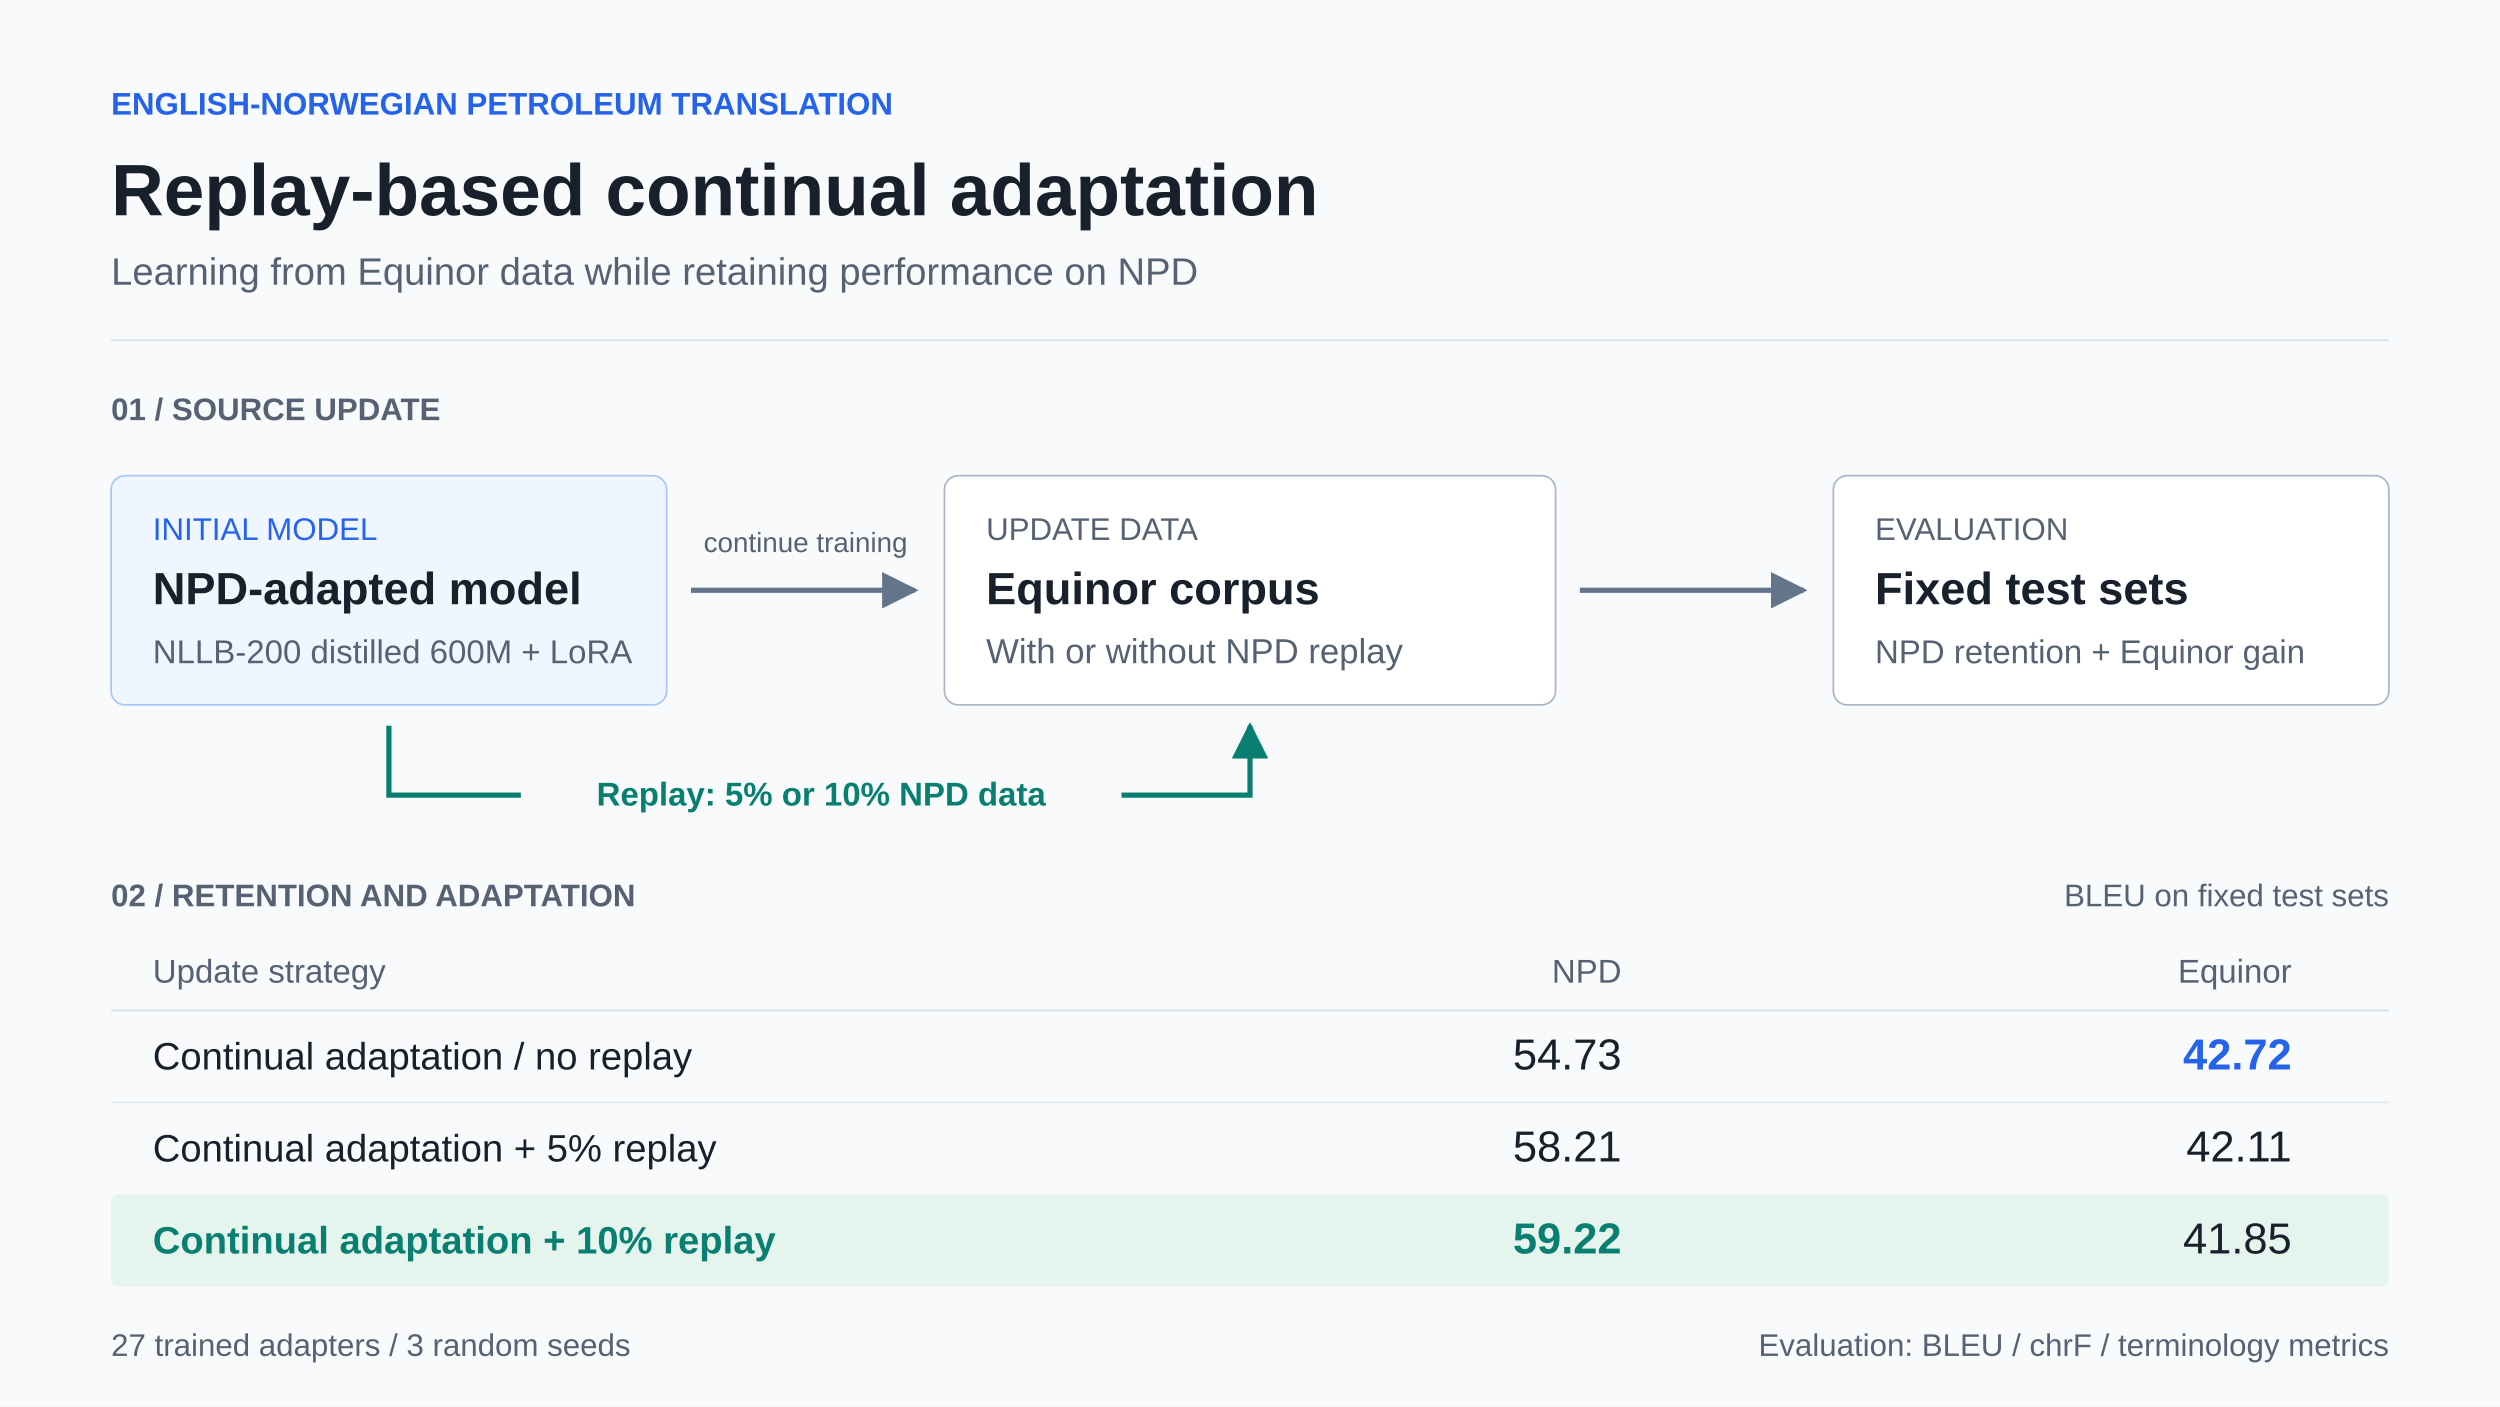
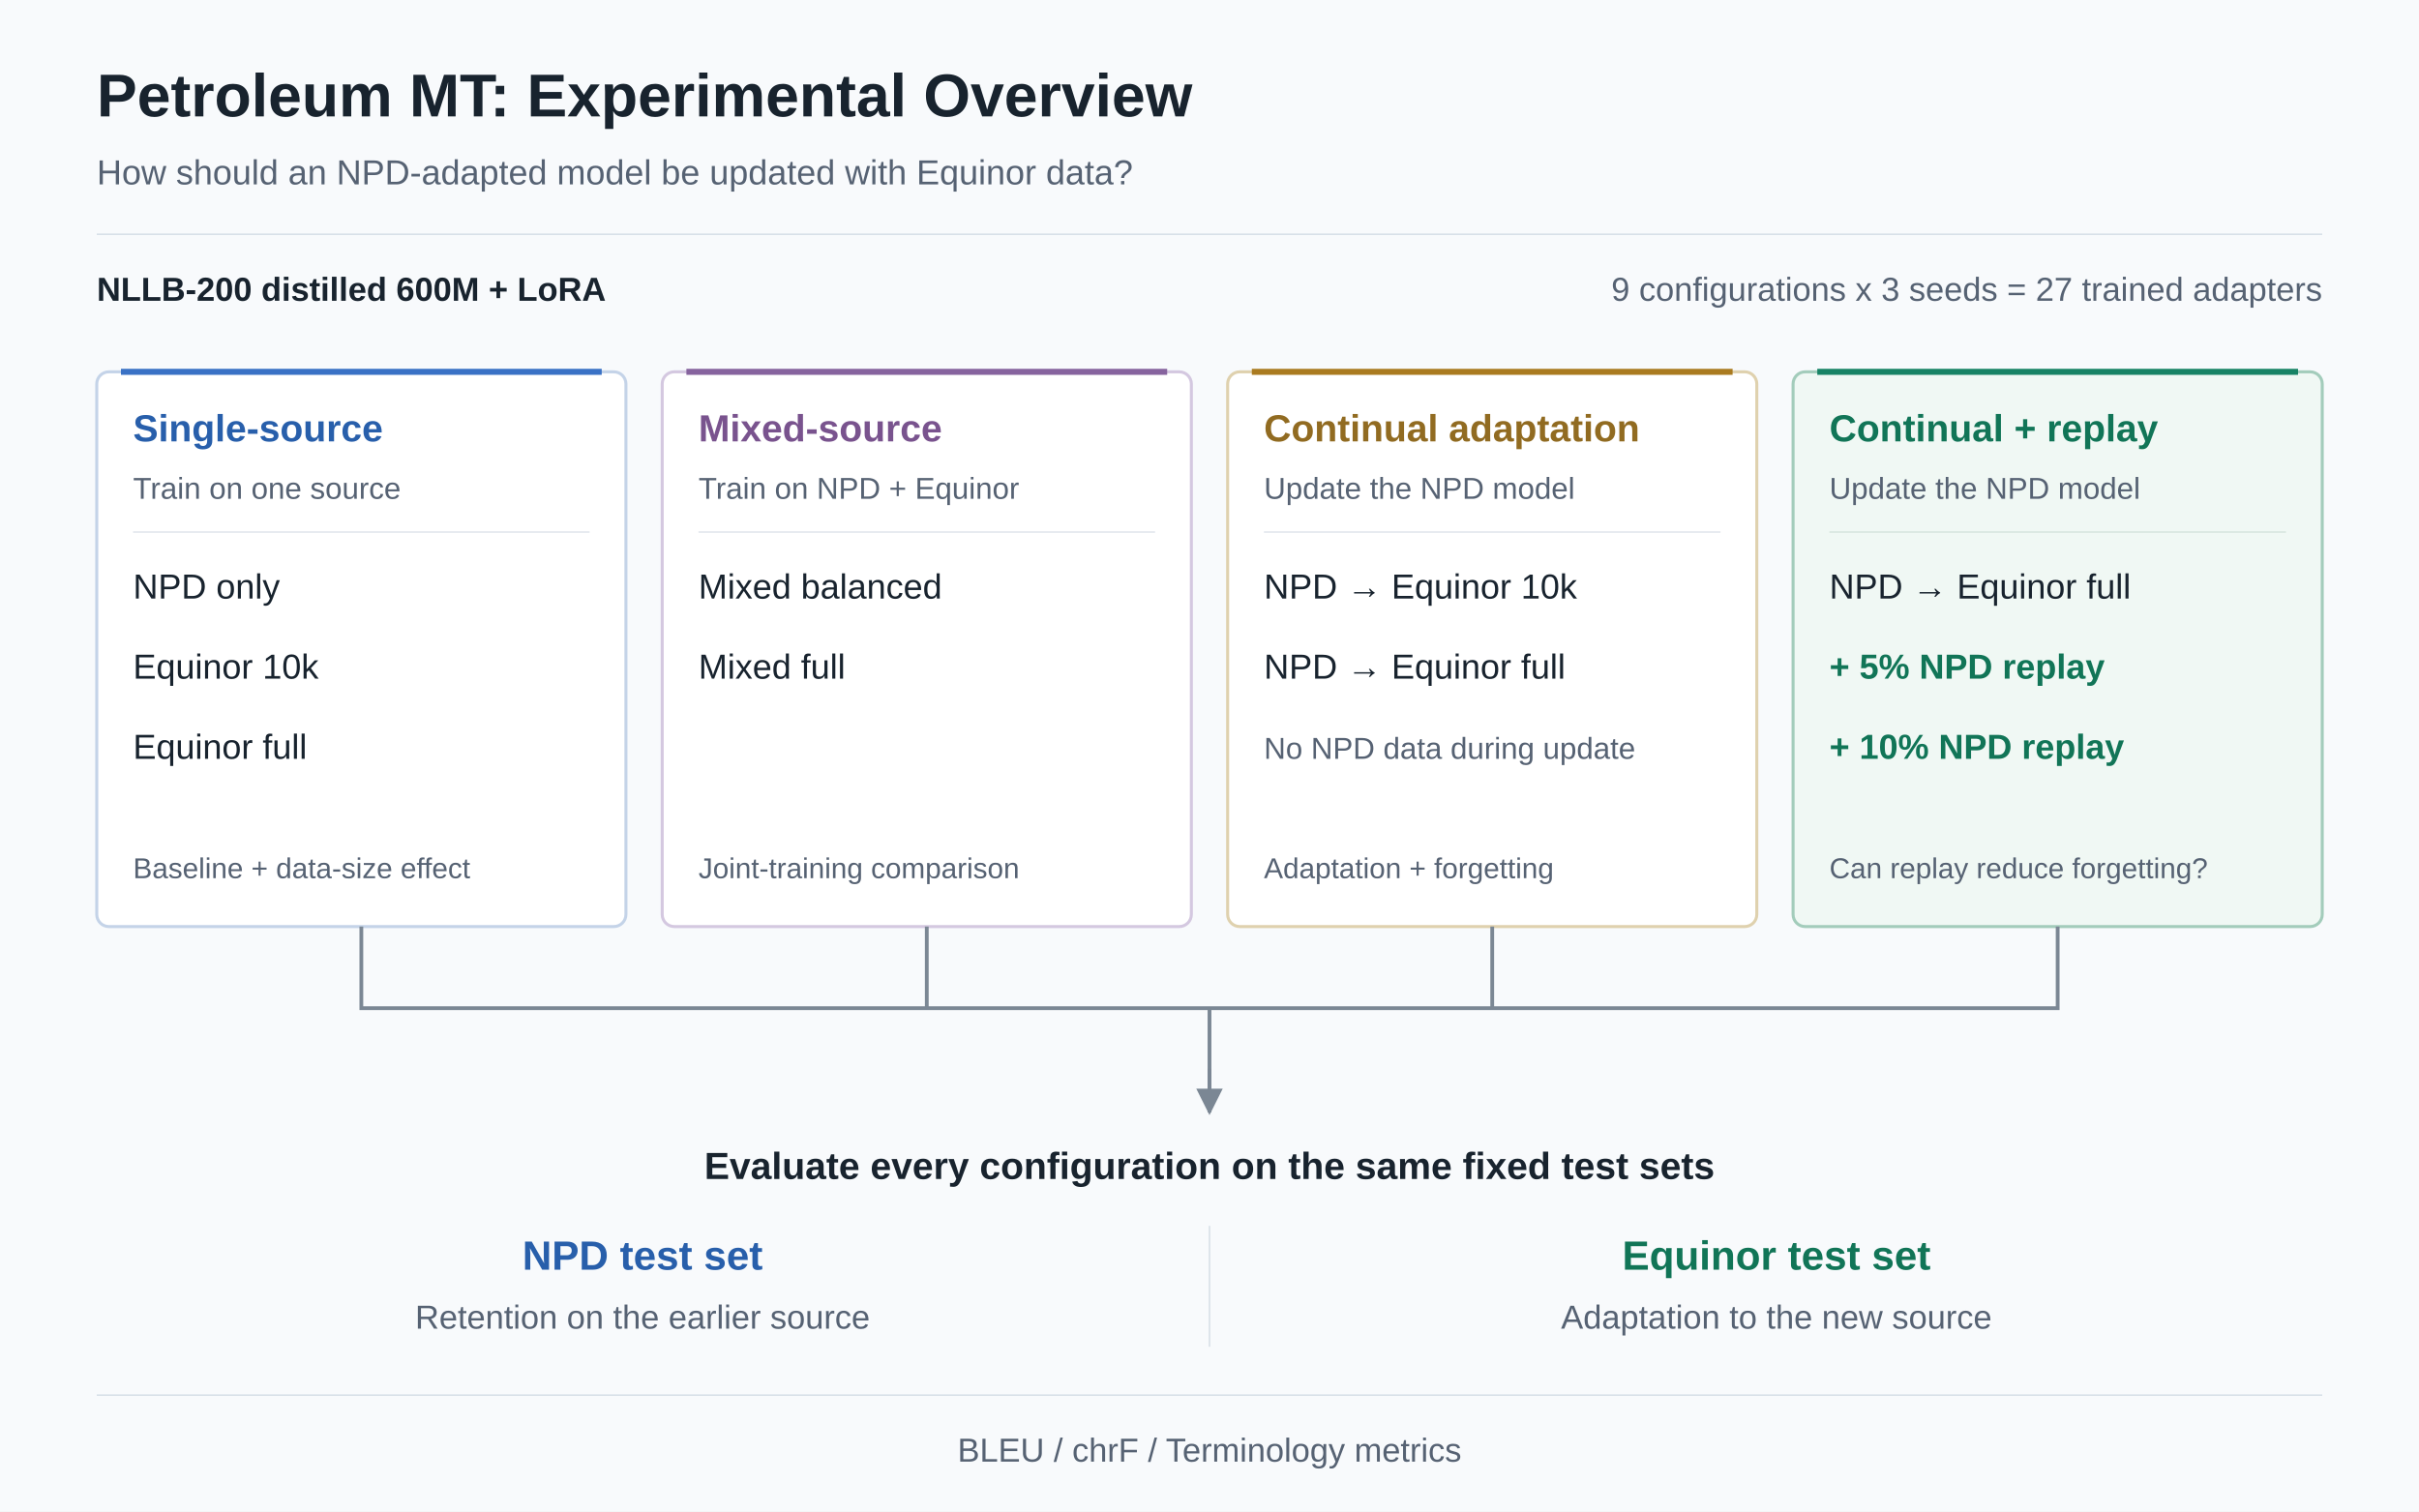
- <svg xmlns="http://www.w3.org/2000/svg" viewBox="0 0 1440 810" role="img" aria-labelledby="title desc">
+ <svg xmlns="http://www.w3.org/2000/svg" viewBox="0 0 1600 1000" role="img" aria-labelledby="title desc">
  <defs>
    <marker id="arrow" viewBox="0 0 10 10" refX="9" refY="5" markerWidth="7" markerHeight="7" orient="auto">
-       <path d="M0 0 10 5 0 10Z" fill="#64748b" />
-     </marker>
-     <marker id="replay" viewBox="0 0 10 10" refX="9" refY="5" markerWidth="7" markerHeight="7" orient="auto">
-       <path d="M0 0 10 5 0 10Z" fill="#087f70" />
+       <path d="M0 0 10 5 0 10Z" fill="#7b8794" />
    </marker>
  </defs>
-   <rect width="1440" height="810" fill="#f8fafc" />
+   <rect width="1600" height="1000" fill="#f8fafc" />
  <g font-family="Arial, Helvetica, sans-serif">
-     <text x="64" y="66" font-size="18" font-weight="700" fill="#2563eb">ENGLISH-NORWEGIAN PETROLEUM TRANSLATION</text>
-     <text x="64" y="124" font-size="42" font-weight="700" fill="#17202b">Replay-based continual adaptation</text>
-     <text x="64" y="164" font-size="22" fill="#566273">Learning from Equinor data while retaining performance on NPD</text>
-     <line x1="64" y1="196" x2="1376" y2="196" stroke="#d8e0e8" />
-     <text x="64" y="242" font-size="18" font-weight="700" fill="#566273">01 / SOURCE UPDATE</text>
-     <rect x="64" y="274" width="320" height="132" rx="8" fill="#eff6ff" stroke="#a9c7f5" />
-     <text x="88" y="311" font-size="18" fill="#2563eb">INITIAL MODEL</text>
-     <text x="88" y="348" font-size="26" font-weight="700" fill="#17202b">NPD-adapted model</text>
-     <text x="88" y="382" font-size="19" fill="#566273">NLLB-200 distilled 600M + LoRA</text>
-     <path d="M398 340 H527" stroke="#64748b" stroke-width="3" marker-end="url(#arrow)" />
-     <text x="464" y="318" text-anchor="middle" font-size="16" fill="#566273">continue training</text>
-     <rect x="544" y="274" width="352" height="132" rx="8" fill="#ffffff" stroke="#aab6c4" />
-     <text x="568" y="311" font-size="18" fill="#566273">UPDATE DATA</text>
-     <text x="568" y="348" font-size="26" font-weight="700" fill="#17202b">Equinor corpus</text>
-     <text x="568" y="382" font-size="20" fill="#566273">With or without NPD replay</text>
-     <path d="M910 340 H1039" stroke="#64748b" stroke-width="3" marker-end="url(#arrow)" />
-     <rect x="1056" y="274" width="320" height="132" rx="8" fill="#ffffff" stroke="#aab6c4" />
-     <text x="1080" y="311" font-size="18" fill="#566273">EVALUATION</text>
-     <text x="1080" y="348" font-size="26" font-weight="700" fill="#17202b">Fixed test sets</text>
-     <text x="1080" y="382" font-size="19" fill="#566273">NPD retention + Equinor gain</text>
-     <path d="M224 418 V458 H720 V418" fill="none" stroke="#087f70" stroke-width="3" marker-end="url(#replay)" />
-     <rect x="300" y="440" width="346" height="34" fill="#f8fafc" />
-     <text x="473" y="464" text-anchor="middle" font-size="19" font-weight="700" fill="#087f70">Replay: 5% or 10% NPD data</text>
-     <text x="64" y="522" font-size="18" font-weight="700" fill="#566273">02 / RETENTION AND ADAPTATION</text>
-     <text x="1376" y="522" text-anchor="end" font-size="18" fill="#566273">BLEU on fixed test sets</text>
-     <text x="88" y="566" font-size="19" fill="#566273">Update strategy</text>
-     <text x="934" y="566" text-anchor="end" font-size="19" fill="#566273">NPD</text>
-     <text x="1320" y="566" text-anchor="end" font-size="19" fill="#566273">Equinor</text>
-     <line x1="64" y1="582" x2="1376" y2="582" stroke="#d8e0e8" />
-     <text x="88" y="616" font-size="22" fill="#17202b">Continual adaptation / no replay</text>
-     <text x="934" y="616" text-anchor="end" font-size="25" fill="#17202b">54.73</text>
-     <text x="1320" y="616" text-anchor="end" font-size="25" font-weight="700" fill="#2563eb">42.72</text>
-     <line x1="64" y1="635" x2="1376" y2="635" stroke="#e3e8ee" />
-     <text x="88" y="669" font-size="22" fill="#17202b">Continual adaptation + 5% replay</text>
-     <text x="934" y="669" text-anchor="end" font-size="25" fill="#17202b">58.21</text>
-     <text x="1320" y="669" text-anchor="end" font-size="25" fill="#17202b">42.11</text>
-     <rect x="64" y="688" width="1312" height="53" rx="4" fill="#e6f4ee" />
-     <text x="88" y="722" font-size="22" font-weight="700" fill="#087f70">Continual adaptation + 10% replay</text>
-     <text x="934" y="722" text-anchor="end" font-size="25" font-weight="700" fill="#087f70">59.22</text>
-     <text x="1320" y="722" text-anchor="end" font-size="25" fill="#17202b">41.85</text>
-     <text x="64" y="781" font-size="18" fill="#566273">27 trained adapters / 3 random seeds</text>
-     <text x="1376" y="781" text-anchor="end" font-size="18" fill="#566273">Evaluation: BLEU / chrF / terminology metrics</text>
+     <text x="64" y="77" font-size="40" font-weight="700" fill="#18232e">Petroleum MT: Experimental Overview</text>
+     <text x="64" y="122" font-size="23" fill="#566273">How should an NPD-adapted model be updated with Equinor data?</text>
+     <line x1="64" y1="155" x2="1536" y2="155" stroke="#d7dfe7" />
+     <text x="64" y="199" font-size="22" font-weight="700" fill="#18232e">NLLB-200 distilled 600M + LoRA</text>
+     <text x="1536" y="199" text-anchor="end" font-size="22" fill="#566273">9 configurations x 3 seeds = 27 trained adapters</text>
+     <rect x="64" y="246" width="350" height="367" rx="8" fill="#ffffff" stroke="#c4d3e8" stroke-width="2" />
+     <path d="M80 246 H398" stroke="#3971c5" stroke-width="4" />
+     <text x="88" y="292" font-size="25" font-weight="700" fill="#285fab">Single-source</text>
+     <text x="88" y="330" font-size="20" fill="#566273">Train on one source</text>
+     <line x1="88" y1="352" x2="390" y2="352" stroke="#e1e6ec" />
+     <text x="88" y="396" font-size="23" fill="#18232e">NPD only</text>
+     <text x="88" y="449" font-size="23" fill="#18232e">Equinor 10k</text>
+     <text x="88" y="502" font-size="23" fill="#18232e">Equinor full</text>
+     <text x="88" y="581" font-size="19" fill="#566273">Baseline + data-size effect</text>
+     <rect x="438" y="246" width="350" height="367" rx="8" fill="#ffffff" stroke="#d4c8e0" stroke-width="2" />
+     <path d="M454 246 H772" stroke="#86639e" stroke-width="4" />
+     <text x="462" y="292" font-size="25" font-weight="700" fill="#79538e">Mixed-source</text>
+     <text x="462" y="330" font-size="20" fill="#566273">Train on NPD + Equinor</text>
+     <line x1="462" y1="352" x2="764" y2="352" stroke="#e1e6ec" />
+     <text x="462" y="396" font-size="23" fill="#18232e">Mixed balanced</text>
+     <text x="462" y="449" font-size="23" fill="#18232e">Mixed full</text>
+     <text x="462" y="581" font-size="19" fill="#566273">Joint-training comparison</text>
+     <rect x="812" y="246" width="350" height="367" rx="8" fill="#ffffff" stroke="#dfd1ae" stroke-width="2" />
+     <path d="M828 246 H1146" stroke="#aa7b20" stroke-width="4" />
+     <text x="836" y="292" font-size="25" font-weight="700" fill="#916b21">Continual adaptation</text>
+     <text x="836" y="330" font-size="20" fill="#566273">Update the NPD model</text>
+     <line x1="836" y1="352" x2="1138" y2="352" stroke="#e1e6ec" />
+     <text x="836" y="396" font-size="23" fill="#18232e">NPD → Equinor 10k</text>
+     <text x="836" y="449" font-size="23" fill="#18232e">NPD → Equinor full</text>
+     <text x="836" y="502" font-size="20" fill="#566273">No NPD data during update</text>
+     <text x="836" y="581" font-size="19" fill="#566273">Adaptation + forgetting</text>
+     <rect x="1186" y="246" width="350" height="367" rx="8" fill="#f0f8f4" stroke="#a3ccbb" stroke-width="2" />
+     <path d="M1202 246 H1520" stroke="#178365" stroke-width="4" />
+     <text x="1210" y="292" font-size="25" font-weight="700" fill="#117557">Continual + replay</text>
+     <text x="1210" y="330" font-size="20" fill="#566273">Update the NPD model</text>
+     <line x1="1210" y1="352" x2="1512" y2="352" stroke="#d6e6de" />
+     <text x="1210" y="396" font-size="23" fill="#18232e">NPD → Equinor full</text>
+     <text x="1210" y="449" font-size="23" font-weight="700" fill="#117557">+ 5% NPD replay</text>
+     <text x="1210" y="502" font-size="23" font-weight="700" fill="#117557">+ 10% NPD replay</text>
+     <text x="1210" y="581" font-size="19" fill="#566273">Can replay reduce forgetting?</text>
+     <path d="M239 613 V667 H1361 V613 M613 613 V667 M987 613 V667 M800 667 V721" fill="none" stroke="#7b8794" stroke-width="2.5" />
+     <path d="M800 707 V736" stroke="#7b8794" stroke-width="2.5" marker-end="url(#arrow)" />
+     <text x="800" y="780" text-anchor="middle" font-size="25" font-weight="700" fill="#18232e">Evaluate every configuration on the same fixed test sets</text>
+     <text x="425" y="840" text-anchor="middle" font-size="27" font-weight="700" fill="#285fab">NPD test set</text>
+     <text x="425" y="879" text-anchor="middle" font-size="22" fill="#566273">Retention on the earlier source</text>
+     <line x1="800" y1="811" x2="800" y2="891" stroke="#d7dfe7" />
+     <text x="1175" y="840" text-anchor="middle" font-size="27" font-weight="700" fill="#117557">Equinor test set</text>
+     <text x="1175" y="879" text-anchor="middle" font-size="22" fill="#566273">Adaptation to the new source</text>
+     <line x1="64" y1="923" x2="1536" y2="923" stroke="#d7dfe7" />
+     <text x="800" y="967" text-anchor="middle" font-size="22" fill="#566273">BLEU / chrF / Terminology metrics</text>
  </g>
</svg>
